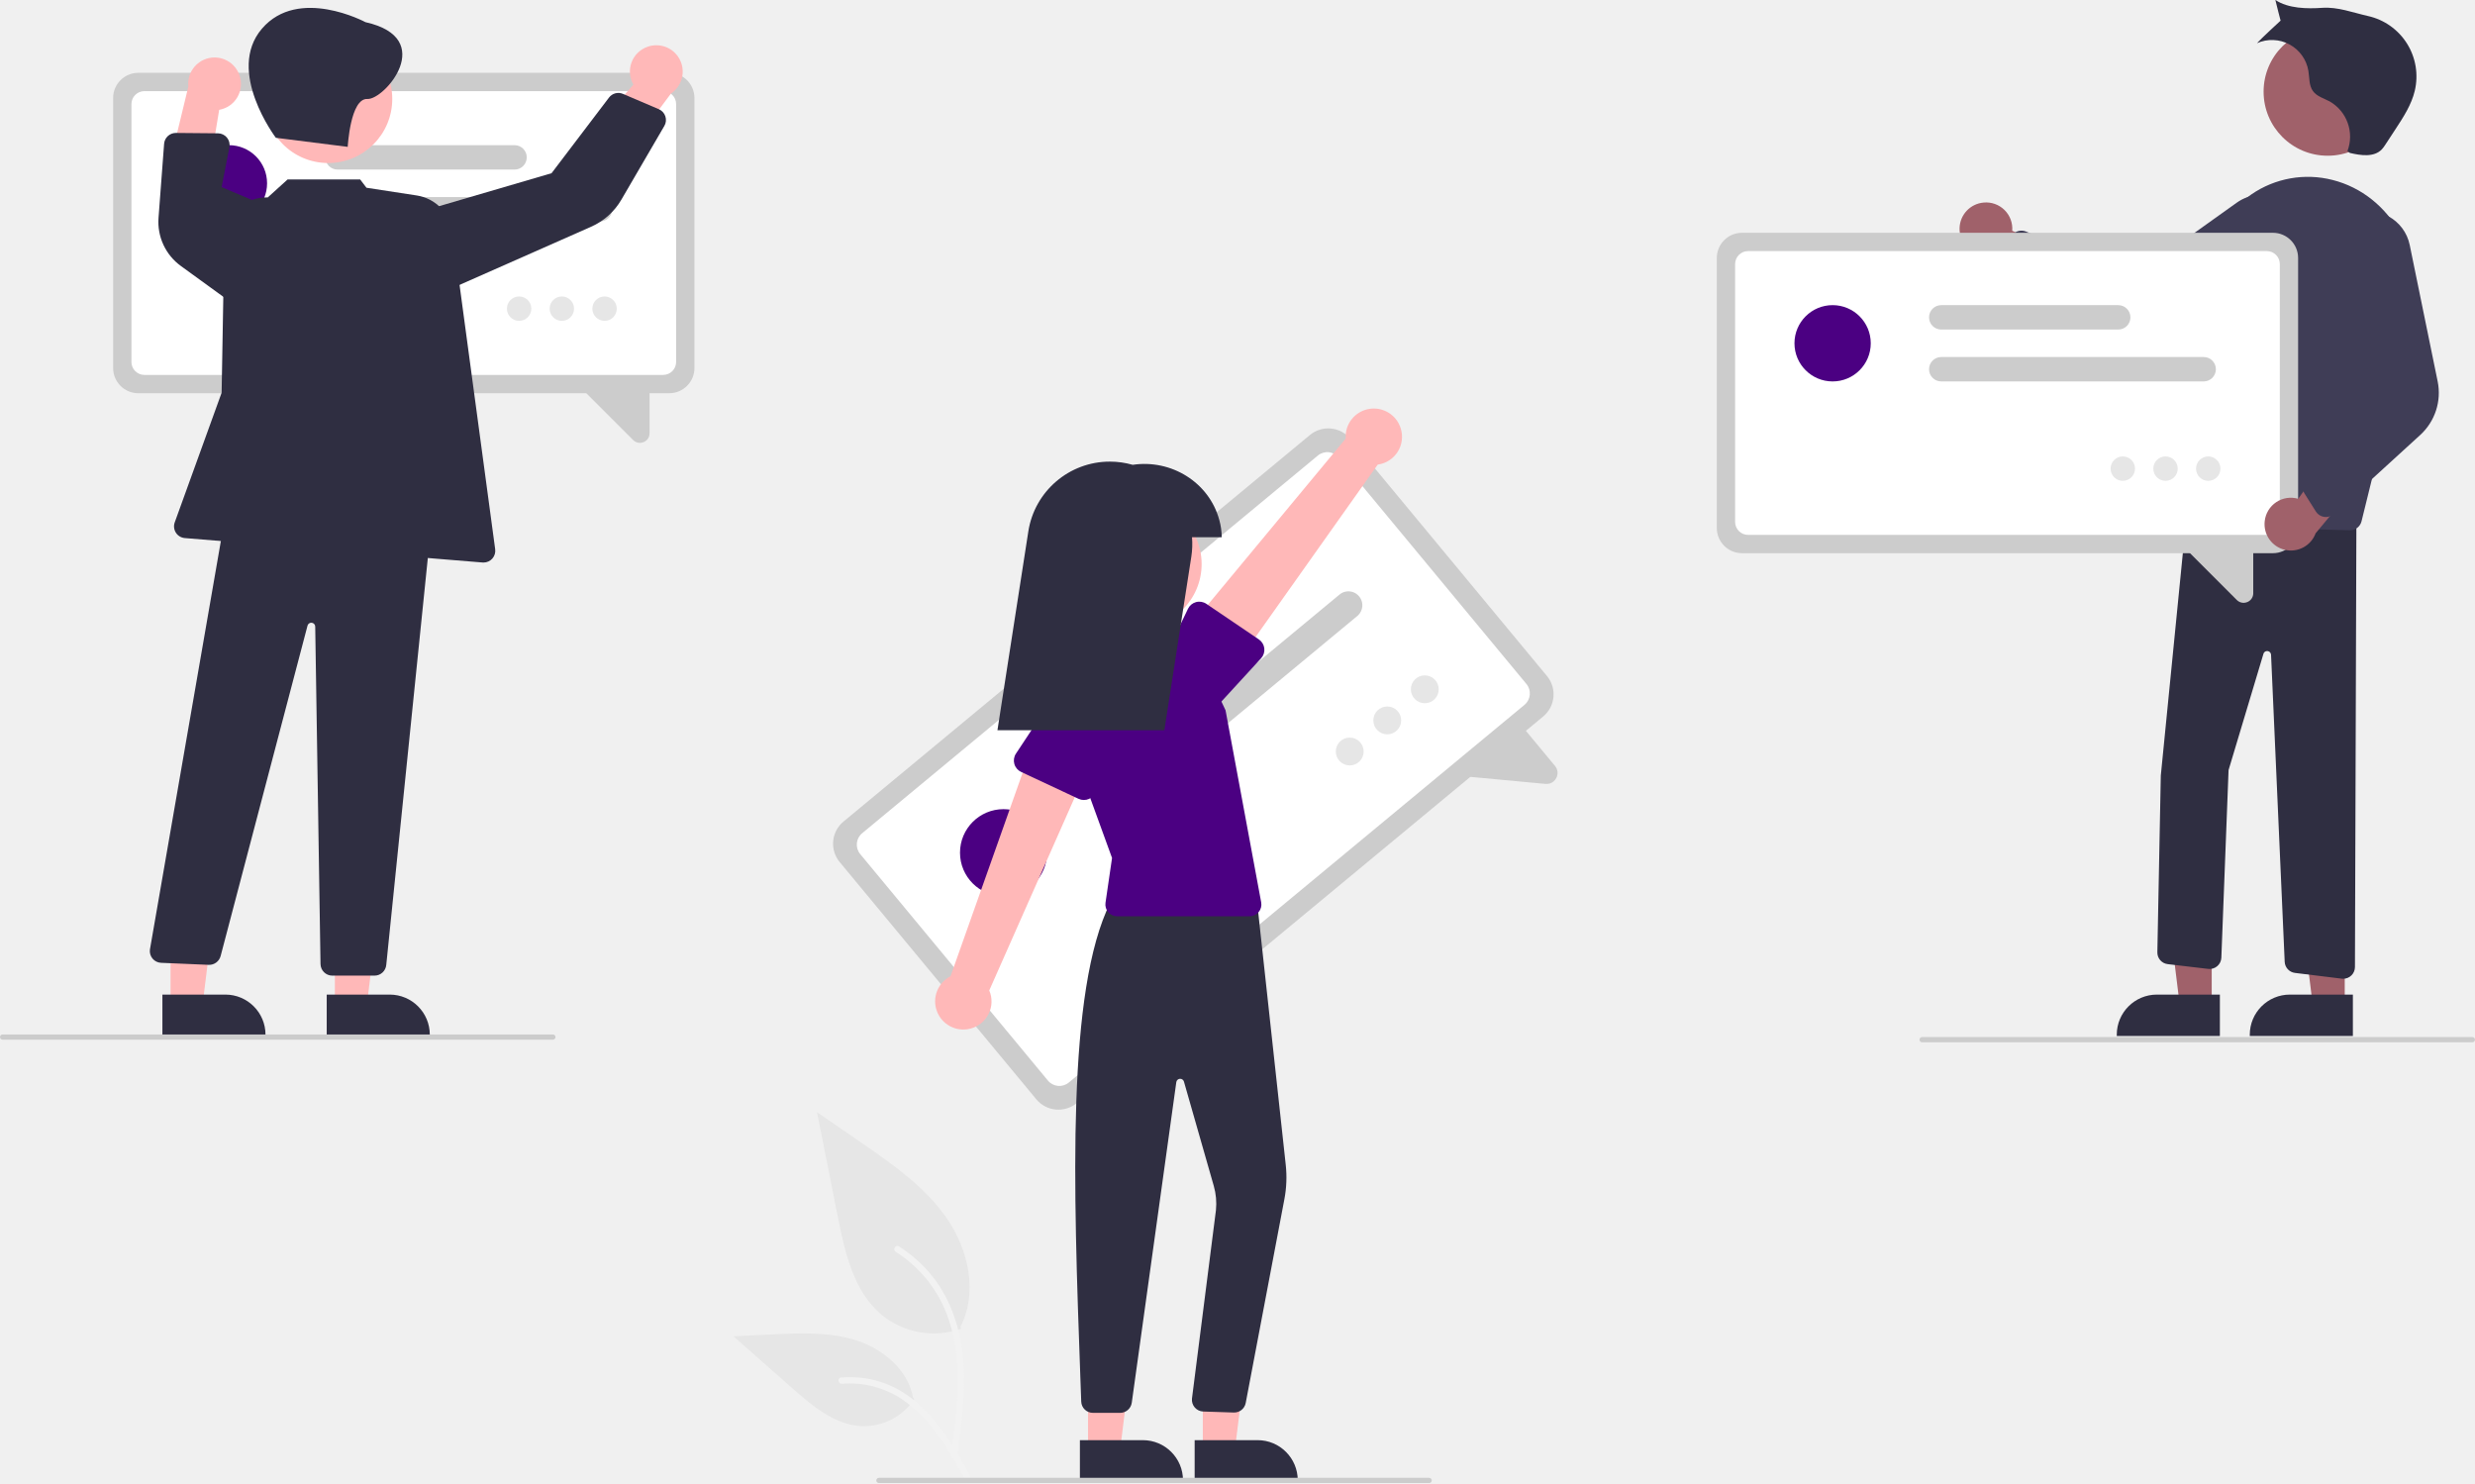
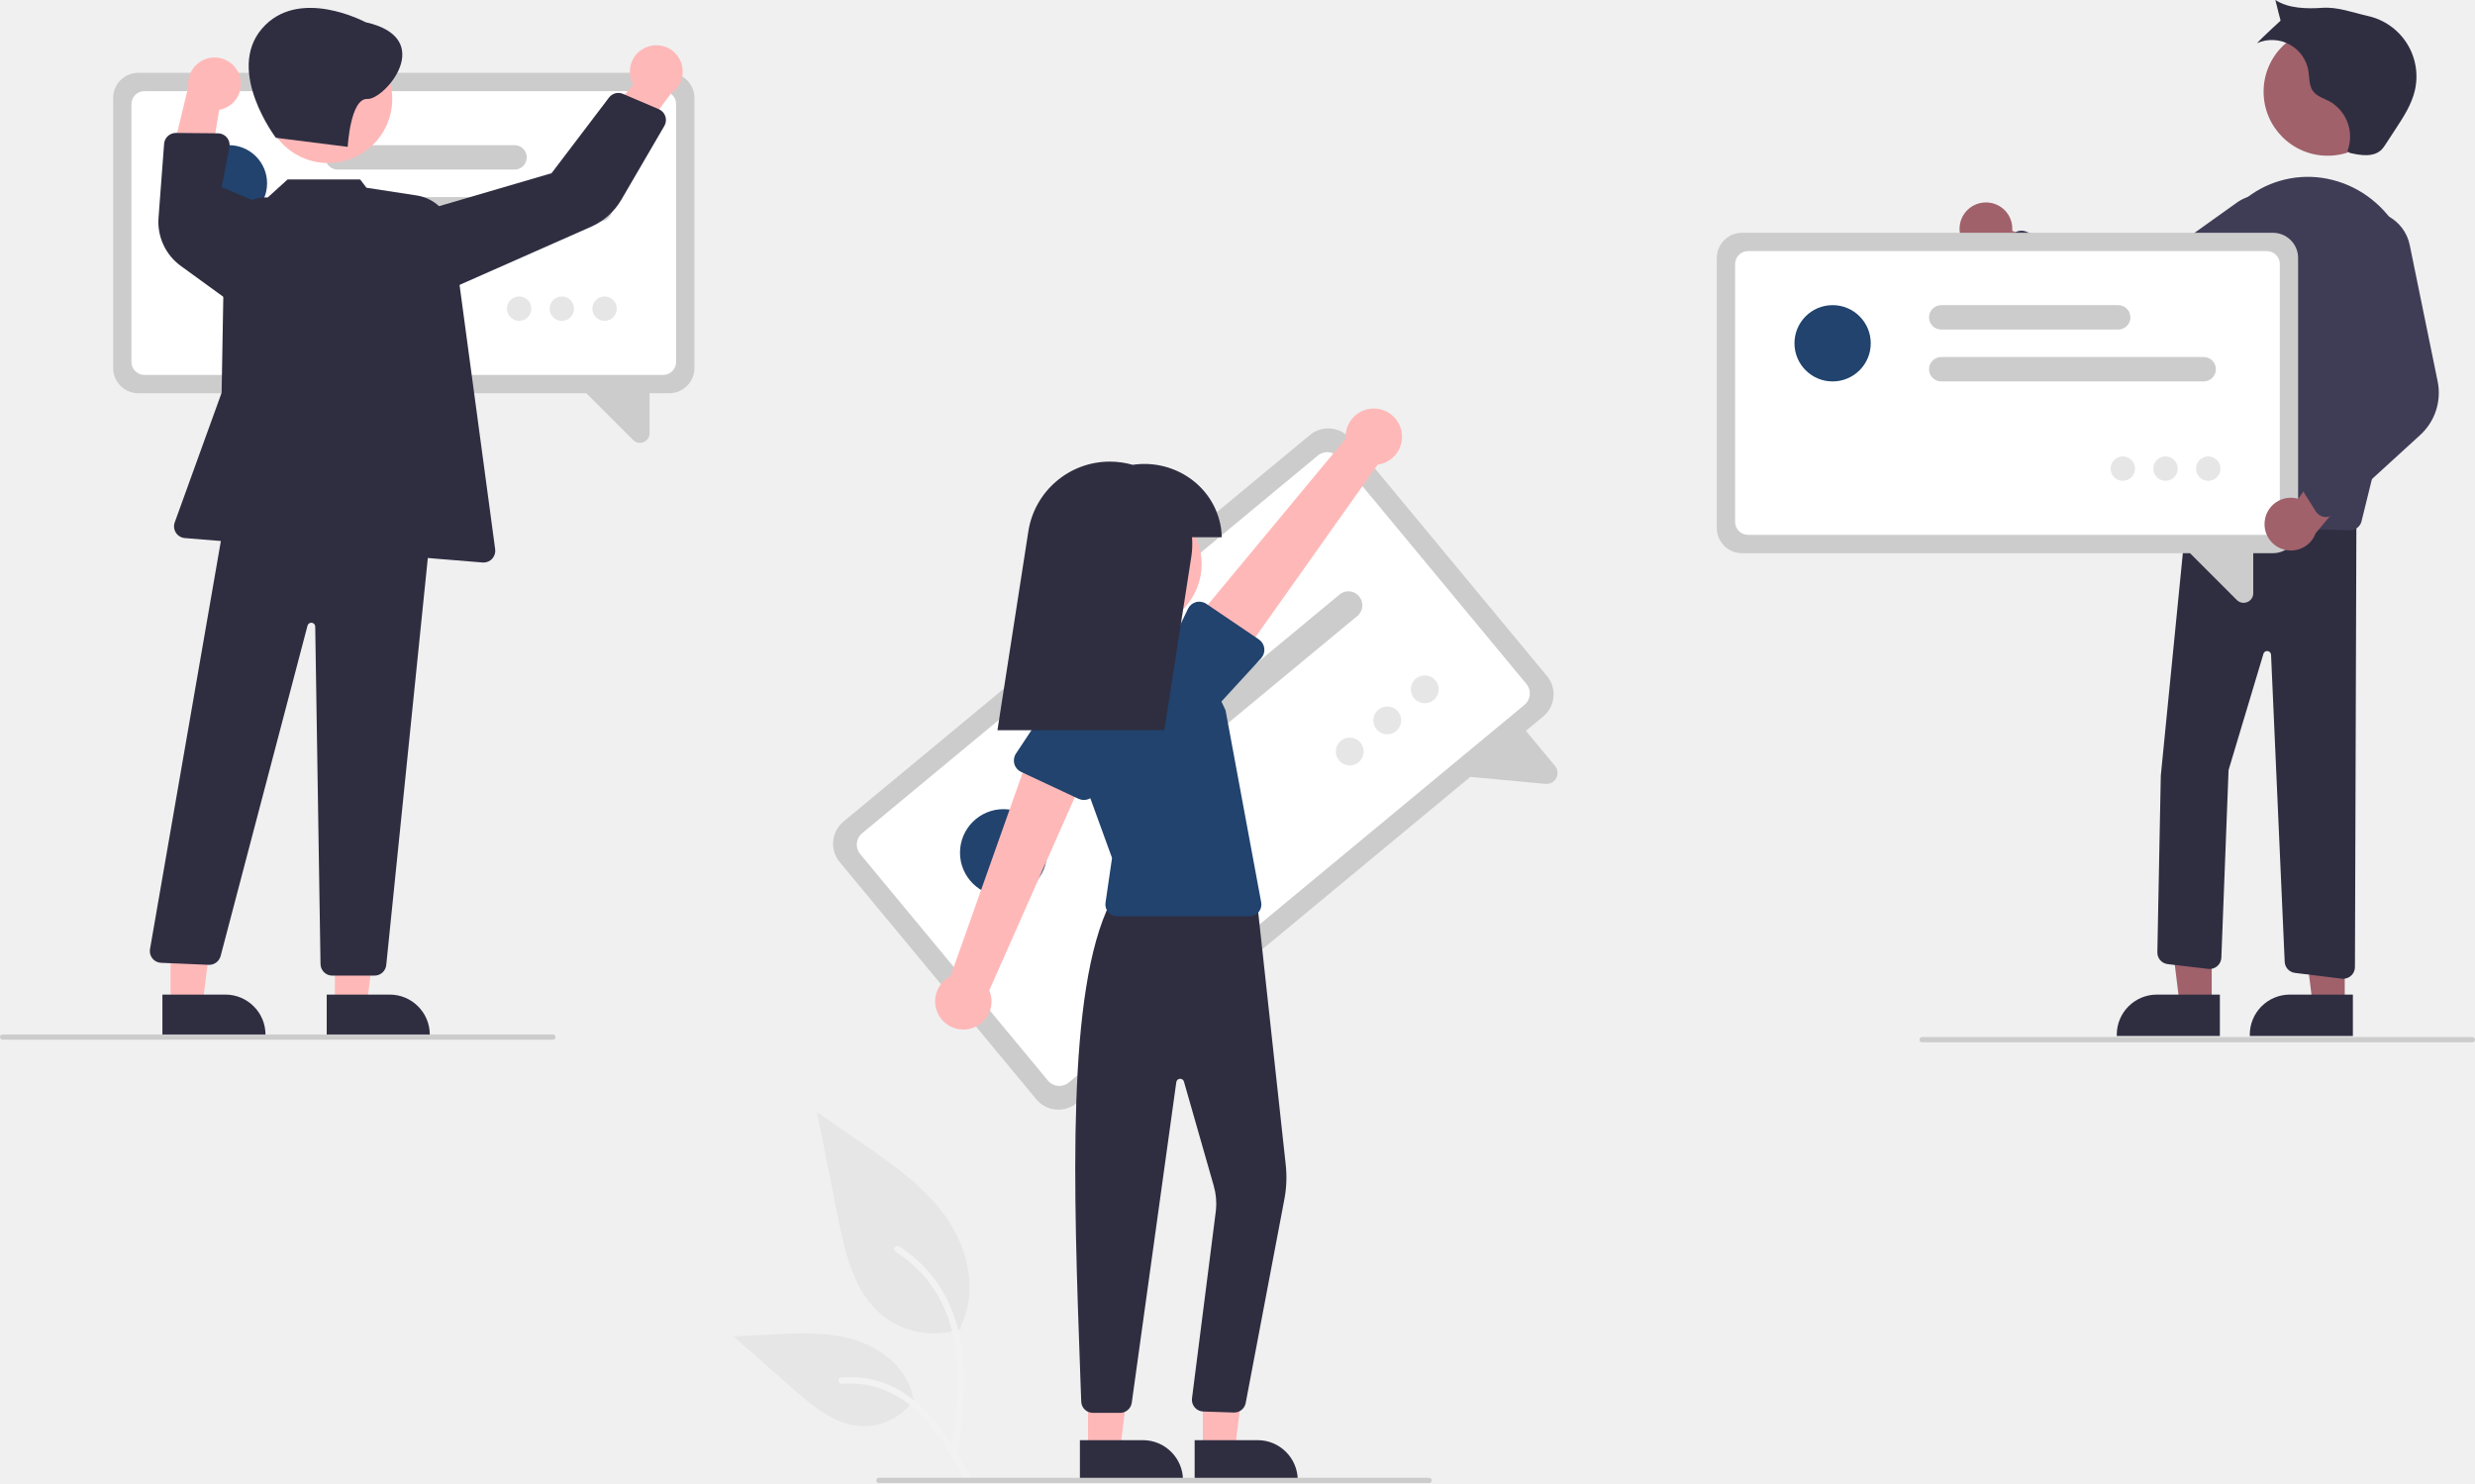
<svg xmlns="http://www.w3.org/2000/svg" id="a953921f-4c4e-4323-8cfc-8a6ae54c37d9" data-name="Layer 1" width="949" height="568.653" viewBox="0 0 949 568.653">
  <path d="M493.954,675.174a31.517,31.517,0,0,1-30.435-5.361c-10.66-8.947-14.002-23.687-16.721-37.336l-8.043-40.37,16.84,11.595c12.11,8.339,24.493,16.944,32.878,29.023s12.045,28.566,5.308,41.635" transform="translate(-125.5 -165.6736)" fill="#e6e6e6" />
  <path d="M492.515,724.05c1.704-12.415,3.457-24.99,2.261-37.538-1.062-11.144-4.462-22.029-11.383-30.953a51.491,51.491,0,0,0-13.211-11.971c-1.321-.834-2.537,1.26-1.222,2.09a48.952,48.952,0,0,1,19.363,23.363c4.216,10.722,4.893,22.411,4.166,33.801-.439,6.888-1.37,13.731-2.309,20.565a1.254,1.254,0,0,0,.845,1.489,1.218,1.218,0,0,0,1.489-.845Z" transform="translate(-125.5 -165.6736)" fill="#f2f2f2" />
  <path d="M476.098,702.081a23.201,23.201,0,0,1-20.215,10.433c-10.233-.486-18.764-7.628-26.444-14.408l-22.715-20.056,15.034-.719c10.811-.517,21.901-1,32.199,2.334s19.794,11.358,21.677,22.016" transform="translate(-125.5 -165.6736)" fill="#e6e6e6" />
  <path d="M497.332,731.187c-8.204-14.516-17.719-30.648-34.722-35.805a38.746,38.746,0,0,0-14.604-1.508c-1.551.134-1.163,2.524.384,2.39a35.996,35.996,0,0,1,23.306,6.166c6.572,4.473,11.688,10.692,16.019,17.287,2.653,4.039,5.029,8.25,7.405,12.455.759,1.344,2.979.374,2.211-.986Z" transform="translate(-125.5 -165.6736)" fill="#f2f2f2" />
  <path d="M717.213,440.397,538.36,588.632a11.027,11.027,0,0,1-15.508-1.452L447.457,496.211a11.027,11.027,0,0,1,1.452-15.508L627.761,332.469A11.027,11.027,0,0,1,643.27,333.92L718.665,424.889A11.027,11.027,0,0,1,717.213,440.397Z" transform="translate(-125.5 -165.6736)" fill="#ccc" />
  <path d="M710.046,435.934,535.304,580.76a5.68,5.68,0,0,1-7.989-.748l-71.987-86.857a5.68,5.68,0,0,1,.748-7.989L630.817,340.34a5.68,5.68,0,0,1,7.989.748l71.987,86.857A5.68,5.68,0,0,1,710.046,435.934Z" transform="translate(-125.5 -165.6736)" fill="#fff" />
  <path d="M718.101,466.25l-35.94-3.364,25.723-20.245,13.857,16.719a4.152,4.152,0,0,1,.482,4.661,4.279,4.279,0,0,1-1.051,1.302A4.16,4.16,0,0,1,718.101,466.25Z" transform="translate(-125.5 -165.6736)" fill="#ccc" />
  <path d="M645.928,401.875l-88.399,73.265a5.34,5.34,0,1,1-6.815-8.223l88.399-73.265a5.34,5.34,0,1,1,6.815,8.223Z" transform="translate(-125.5 -165.6736)" fill="#ccc" />
  <path d="M602.664,408.255l-59.618,49.411a5.34,5.34,0,1,1-6.815-8.223l59.618-49.411a5.34,5.34,0,0,1,6.815,8.223Z" transform="translate(-125.5 -165.6736)" fill="#ccc" />
-   <circle cx="384.787" cy="326.947" r="16.688" fill="#4b0082" />
+   <circle cx="384.787" cy="326.947" r="16.688" fill="#21436E" />
  <circle cx="517.532" cy="288.156" r="5.34" fill="#e6e6e6" />
  <circle cx="531.923" cy="276.229" r="5.34" fill="#e6e6e6" />
  <circle cx="546.313" cy="264.302" r="5.34" fill="#e6e6e6" />
  <polygon points="461.198 556.214 473.458 556.213 479.29 508.925 461.196 508.926 461.198 556.214" fill="#ffb8b8" />
  <path d="M583.571,717.885l24.144-.001h.001a15.386,15.386,0,0,1,15.386,15.386v.5l-39.531.001Z" transform="translate(-125.5 -165.6736)" fill="#2f2e41" />
  <polygon points="417.198 556.214 429.458 556.213 435.29 508.925 417.196 508.926 417.198 556.214" fill="#ffb8b8" />
  <path d="M539.571,717.885l24.144-.001h.001a15.386,15.386,0,0,1,15.386,15.386v.5l-39.531.001Z" transform="translate(-125.5 -165.6736)" fill="#2f2e41" />
  <path d="M555.001,707.419h-.002l-10.426-.003a4.482,4.482,0,0,1-4.495-4.338l-.328-9.121c-2.635-72.94-5.361-148.364,11.517-182.265l.132-.267,55.88-2.022,11.219,102.911a44.621,44.621,0,0,1-.52,13.164L603.148,703.627a4.499,4.499,0,0,1-4.597,3.658l-11.71-.38a4.502,4.502,0,0,1-4.302-4.943l9.199-72.279a24.702,24.702,0,0,0-.835-9.284l-11.44-39.994a1.5,1.5,0,0,0-2.928.206L559.458,703.538A4.518,4.518,0,0,1,555.001,707.419Z" transform="translate(-125.5 -165.6736)" fill="#2f2e41" />
  <circle cx="436.183" cy="216.281" r="24.561" fill="#ffb8b8" />
-   <path d="M604.66,517h-50.823a4.5,4.5,0,0,1-4.453-5.15l2.511-17.196-14.744-40.554a29.844,29.844,0,0,1,24.009-39.767h0a29.73,29.73,0,0,1,31.021,16.815l3.239,6.891L609.085,511.679a4.5,4.5,0,0,1-4.425,5.32Z" transform="translate(-125.5 -165.6736)" fill="#4b0082" />
+   <path d="M604.66,517h-50.823a4.5,4.5,0,0,1-4.453-5.15l2.511-17.196-14.744-40.554a29.844,29.844,0,0,1,24.009-39.767h0a29.73,29.73,0,0,1,31.021,16.815l3.239,6.891L609.085,511.679a4.5,4.5,0,0,1-4.425,5.32Z" transform="translate(-125.5 -165.6736)" fill="#21436E" />
  <path d="M497.374,560.136a10.743,10.743,0,0,0,7.445-14.694l39.602-89.472-22.655-5.706L489.962,540.006a10.801,10.801,0,0,0,7.412,20.13Z" transform="translate(-125.5 -165.6736)" fill="#ffb8b8" />
-   <path d="M539.06,471.971l-22.033-10.314a4.817,4.817,0,0,1-1.974-7.022l13.39-20.223a13.377,13.377,0,0,1,24.198,11.413l-6.924,23.163a4.817,4.817,0,0,1-6.657,2.982Z" transform="translate(-125.5 -165.6736)" fill="#4b0082" />
+   <path d="M539.06,471.971l-22.033-10.314a4.817,4.817,0,0,1-1.974-7.022l13.39-20.223a13.377,13.377,0,0,1,24.198,11.413l-6.924,23.163a4.817,4.817,0,0,1-6.657,2.982Z" transform="translate(-125.5 -165.6736)" fill="#21436E" />
  <path d="M662.575,329.897a10.743,10.743,0,0,1-8.809,13.919L597.197,423.651,580.695,407.115l60.794-73.275a10.801,10.801,0,0,1,21.086-3.943Z" transform="translate(-125.5 -165.6736)" fill="#ffb8b8" />
-   <path d="M610.279,414.281a4.812,4.812,0,0,1-1.235,3.816l-16.349,17.809a13.377,13.377,0,0,1-22.195-14.939L581.012,399.109a4.817,4.817,0,0,1,7.042-1.9l20.142,13.643A4.811,4.811,0,0,1,610.279,414.281Z" transform="translate(-125.5 -165.6736)" fill="#4b0082" />
+   <path d="M610.279,414.281a4.812,4.812,0,0,1-1.235,3.816l-16.349,17.809a13.377,13.377,0,0,1-22.195-14.939L581.012,399.109a4.817,4.817,0,0,1,7.042-1.9l20.142,13.643A4.811,4.811,0,0,1,610.279,414.281Z" transform="translate(-125.5 -165.6736)" fill="#21436E" />
  <path d="M593.955,371.674a25.26,25.26,0,0,0-.918-6.576c-3.957-14.622-18.565-23.399-33.225-21.196a31.7,31.7,0,0,0-8.769-1.228h0a31.621,31.621,0,0,0-31.246,26.767l-11.842,76.233h64l10.334-66.526a31.777,31.777,0,0,0,.269-7.474Z" transform="translate(-125.5 -165.6736)" fill="#2f2e41" />
  <path d="M673.5,734.326h-211a1,1,0,1,1,0-2h211a1,1,0,0,1,0,2Z" transform="translate(-125.5 -165.6736)" fill="#ccc" />
  <path d="M886.07,243.341a10.056,10.056,0,0,1,10.986,10.819l32.707,14.395-15.602,10.071-28.667-15.214a10.11,10.11,0,0,1,.576-20.071Z" transform="translate(-125.5 -165.6736)" fill="#a0616a" />
  <circle cx="892.502" cy="35.15" r="24.561" fill="#a0616a" />
  <polygon points="848.05 385.364 835.79 385.363 829.958 338.075 848.052 338.076 848.05 385.364" fill="#a0616a" />
  <path d="M976.676,562.921l-39.531-.001v-.5a15.386,15.386,0,0,1,15.386-15.386h.001l24.144.001Z" transform="translate(-125.5 -165.6736)" fill="#2f2e41" />
  <polygon points="899.05 385.364 886.79 385.363 880.958 338.075 899.052 338.076 899.05 385.364" fill="#a0616a" />
  <path d="M1027.676,562.921l-39.531-.001v-.5a15.386,15.386,0,0,1,15.386-15.386h.001l24.144.001Z" transform="translate(-125.5 -165.6736)" fill="#2f2e41" />
  <path d="M1023.969,540.966a4.507,4.507,0,0,1-.549-.034l-17.946-2.209a4.493,4.493,0,0,1-3.944-4.235L996.3,416.723a1.5,1.5,0,0,0-2.857-.554l-13.434,44.784L977.242,532.89a4.498,4.498,0,0,1-5.023,4.295l-15.541-1.829a4.485,4.485,0,0,1-3.973-4.557l1.319-67.714,10.529-106.292.47.018,64.022,2.468-.577,177.201a4.501,4.501,0,0,1-4.501,4.485Z" transform="translate(-125.5 -165.6736)" fill="#2f2e41" />
  <path d="M1026.62,368.992c-.039,0-.078,0-.117-.001l-64.479-1.689a4.5,4.5,0,0,1-4.341-5.104l12.39-91.191a44.132,44.132,0,0,1,18.68-30.792,38.196,38.196,0,0,1,31.108-5.547c22.506,5.703,36.008,29.87,30.097,53.872l-18.968,77.029A4.526,4.526,0,0,1,1026.62,368.992Z" transform="translate(-125.5 -165.6736)" fill="#3f3d56" />
  <path d="M942.03,296.578a21.822,21.822,0,0,1-11.964-3.555l-37.602-24.67a4.499,4.499,0,0,1-.799-6.856l5.665-5.98a4.484,4.484,0,0,1,4.932-1.087l42.002,16.726,38.909-27.786a16.155,16.155,0,1,1,16.446,27.678l-48.088,23.357A21.74,21.74,0,0,1,942.03,296.578Z" transform="translate(-125.5 -165.6736)" fill="#3f3d56" />
  <path d="M1026.512,224.311c4.19.989,9.245,1.749,12.24-1.345a12.511,12.511,0,0,0,1.416-1.89l3.915-5.977c2.999-4.579,6.051-9.277,7.321-14.602a23.741,23.741,0,0,0-17.907-28.674c-5.846-1.309-11.566-3.561-17.542-3.15s-12.985.276-18-3c.313,1.46,2.003,7.913,2.003,7.913s-7.541,6.919-9.054,8.644a14.166,14.166,0,0,1,19.723,10.671c.428,2.626.177,5.538,1.737,7.693,1.484,2.05,4.145,2.768,6.382,3.952a15.563,15.563,0,0,1,6.847,19.045Z" transform="translate(-125.5 -165.6736)" fill="#2f2e41" />
  <path d="M997.023,377.788H793.434a9.664,9.664,0,0,1-9.653-9.653V264.586a9.664,9.664,0,0,1,9.653-9.653H997.023a9.664,9.664,0,0,1,9.653,9.653V368.135A9.664,9.664,0,0,1,997.023,377.788Z" transform="translate(-125.5 -165.6736)" fill="#ccc" />
  <path d="M994.683,370.768H795.774a4.978,4.978,0,0,1-4.973-4.973v-98.87a4.978,4.978,0,0,1,4.973-4.973H994.683a4.978,4.978,0,0,1,4.973,4.973v98.87A4.978,4.978,0,0,1,994.683,370.768Z" transform="translate(-125.5 -165.6736)" fill="#fff" />
  <path d="M983.164,395.73l-22.37-22.37,28.68.725V393.117a3.639,3.639,0,0,1-2.282,3.415,3.75,3.75,0,0,1-1.438.291A3.646,3.646,0,0,1,983.164,395.73Z" transform="translate(-125.5 -165.6736)" fill="#ccc" />
  <path d="M970.465,311.927H869.84a4.68,4.68,0,1,1,0-9.36H970.465a4.68,4.68,0,0,1,0,9.36Z" transform="translate(-125.5 -165.6736)" fill="#ccc" />
  <path d="M937.703,292.036H869.84a4.68,4.68,0,1,1,0-9.36H937.703a4.68,4.68,0,1,1,0,9.36Z" transform="translate(-125.5 -165.6736)" fill="#ccc" />
-   <circle cx="702.686" cy="131.628" r="14.626" fill="#4b0082" />
+   <circle cx="702.686" cy="131.628" r="14.626" fill="#21436E" />
  <circle cx="813.955" cy="179.692" r="4.68" fill="#e6e6e6" />
  <circle cx="830.336" cy="179.692" r="4.68" fill="#e6e6e6" />
  <circle cx="846.716" cy="179.692" r="4.68" fill="#e6e6e6" />
  <path d="M993.871,365.474a10.056,10.056,0,0,1,12.838-8.54l20.783-29.069,6.665,17.332-20.758,24.948a10.11,10.11,0,0,1-19.529-4.671Z" transform="translate(-125.5 -165.6736)" fill="#a0616a" />
  <path d="M1017.678,363.906a4.536,4.536,0,0,1-.981-.025,4.489,4.489,0,0,1-3.205-2.06l-4.392-6.968a4.48,4.48,0,0,1,.168-5.048l26.602-36.553-17.291-44.576a16.07,16.07,0,0,1,8.813-20.739h0a16.154,16.154,0,0,1,22.073,11.656l10.728,52.373a21.884,21.884,0,0,1-6.651,20.454l-33.21,30.325A4.487,4.487,0,0,1,1017.678,363.906Z" transform="translate(-125.5 -165.6736)" fill="#3f3d56" />
  <path d="M1073.5,565.326h-211a1,1,0,0,1,0-2h211a1,1,0,0,1,0,2Z" transform="translate(-125.5 -165.6736)" fill="#ccc" />
  <path d="M382.118,316.45H178.528a9.664,9.664,0,0,1-9.653-9.653V203.247a9.664,9.664,0,0,1,9.653-9.653H382.118a9.664,9.664,0,0,1,9.653,9.653V306.797A9.664,9.664,0,0,1,382.118,316.45Z" transform="translate(-125.5 -165.6736)" fill="#ccc" />
  <path d="M379.777,309.43H180.868a4.978,4.978,0,0,1-4.973-4.973v-98.87a4.978,4.978,0,0,1,4.973-4.973H379.777a4.978,4.978,0,0,1,4.973,4.973v98.87A4.978,4.978,0,0,1,379.777,309.43Z" transform="translate(-125.5 -165.6736)" fill="#fff" />
  <path d="M368.258,334.392l-22.37-22.37,28.68.725v19.032a3.639,3.639,0,0,1-2.282,3.415,3.75,3.75,0,0,1-1.438.291A3.646,3.646,0,0,1,368.258,334.392Z" transform="translate(-125.5 -165.6736)" fill="#ccc" />
  <path d="M355.559,250.588H254.934a4.68,4.68,0,1,1,0-9.36H355.559a4.68,4.68,0,0,1,0,9.36Z" transform="translate(-125.5 -165.6736)" fill="#ccc" />
  <path d="M322.798,230.697H254.934a4.68,4.68,0,1,1,0-9.36h67.863a4.68,4.68,0,1,1,0,9.36Z" transform="translate(-125.5 -165.6736)" fill="#ccc" />
-   <circle cx="87.78" cy="70.289" r="14.626" fill="#4b0082" />
+   <circle cx="87.78" cy="70.289" r="14.626" fill="#21436E" />
  <circle cx="199.049" cy="118.353" r="4.68" fill="#e6e6e6" />
  <circle cx="215.43" cy="118.353" r="4.68" fill="#e6e6e6" />
  <circle cx="231.811" cy="118.353" r="4.68" fill="#e6e6e6" />
  <path d="M373.674,183.645a10.056,10.056,0,0,0-5.31,14.476l-23.42,26.99,18.409,2.439,19.418-26.004A10.11,10.11,0,0,0,373.674,183.645Z" transform="translate(-125.5 -165.6736)" fill="#ffb8b8" />
  <path d="M217.298,194.451a10.056,10.056,0,0,1-7.754,13.328l-5.828,35.256L190.088,230.42l7.624-31.546a10.11,10.11,0,0,1,19.586-4.423Z" transform="translate(-125.5 -165.6736)" fill="#ffb8b8" />
  <polygon points="128.399 385.364 140.659 385.363 146.491 338.075 128.397 338.076 128.399 385.364" fill="#ffb8b8" />
  <path d="M250.772,547.035l24.144-.001h.001a15.386,15.386,0,0,1,15.386,15.386v.5l-39.531.001Z" transform="translate(-125.5 -165.6736)" fill="#2f2e41" />
  <polygon points="65.399 385.364 77.659 385.363 83.491 338.075 65.397 338.076 65.399 385.364" fill="#ffb8b8" />
  <path d="M187.772,547.035l24.144-.001h.001a15.386,15.386,0,0,1,15.386,15.386v.5l-39.531.001Z" transform="translate(-125.5 -165.6736)" fill="#2f2e41" />
  <circle cx="125.84" cy="37.947" r="24.561" fill="#ffb8b8" />
  <path d="M248.396,535.328l-2.031-129.406a1.5,1.5,0,0,0-2.959-.324l-33.291,126.576a4.555,4.555,0,0,1-4.571,3.459l-18.29-.782a4.501,4.501,0,0,1-4.272-5.061l28.249-162.658.058-.459,78.682,3.723.513.023L273.611,535.599a4.519,4.519,0,0,1-4.487,4.166H252.895A4.518,4.518,0,0,1,248.396,535.328Z" transform="translate(-125.5 -165.6736)" fill="#2f2e41" />
  <path d="M310.54,381.357l-114.178-9.37a4.499,4.499,0,0,1-3.864-6.015l17.981-49.712,1.035-59.003a16.181,16.181,0,0,1,16.667-15.891l7.593-6.883h27.82l2.422,3.176,19.357,2.975a16.272,16.272,0,0,1,13.58,13.833L315.368,376.272a4.501,4.501,0,0,1-4.454,5.101C310.79,381.373,310.665,381.368,310.54,381.357Z" transform="translate(-125.5 -165.6736)" fill="#2f2e41" />
  <path d="M288.294,246.355l48.684-14.264L359.011,203.083a4.499,4.499,0,0,1,5.352-1.416l13.756,5.88a4.5,4.5,0,0,1,2.119,6.403l-16.466,28.256A25.197,25.197,0,0,1,352.119,252.629l-57.261,25.312Z" transform="translate(-125.5 -165.6736)" fill="#2f2e41" />
  <path d="M194.893,267.691a20.865,20.865,0,0,1-8.604-18.575l2.136-28.308a4.512,4.512,0,0,1,4.488-4.161h.04l16.132.144a4.501,4.501,0,0,1,4.376,5.365l-2.993,15.271,21.36,9.025-17.987,34.993Z" transform="translate(-125.5 -165.6736)" fill="#2f2e41" />
  <path d="M265.628,174.17s-25.685-13.83-39.685,2.492,5.334,41.848,5.334,41.848l27.548,3.474s1-18.726,7.559-18.363S293.313,180.355,265.628,174.17Z" transform="translate(-125.5 -165.6736)" fill="#2f2e41" />
  <path d="M337.5,564.326h-211a1,1,0,0,1,0-2h211a1,1,0,0,1,0,2Z" transform="translate(-125.5 -165.6736)" fill="#ccc" />
</svg>
